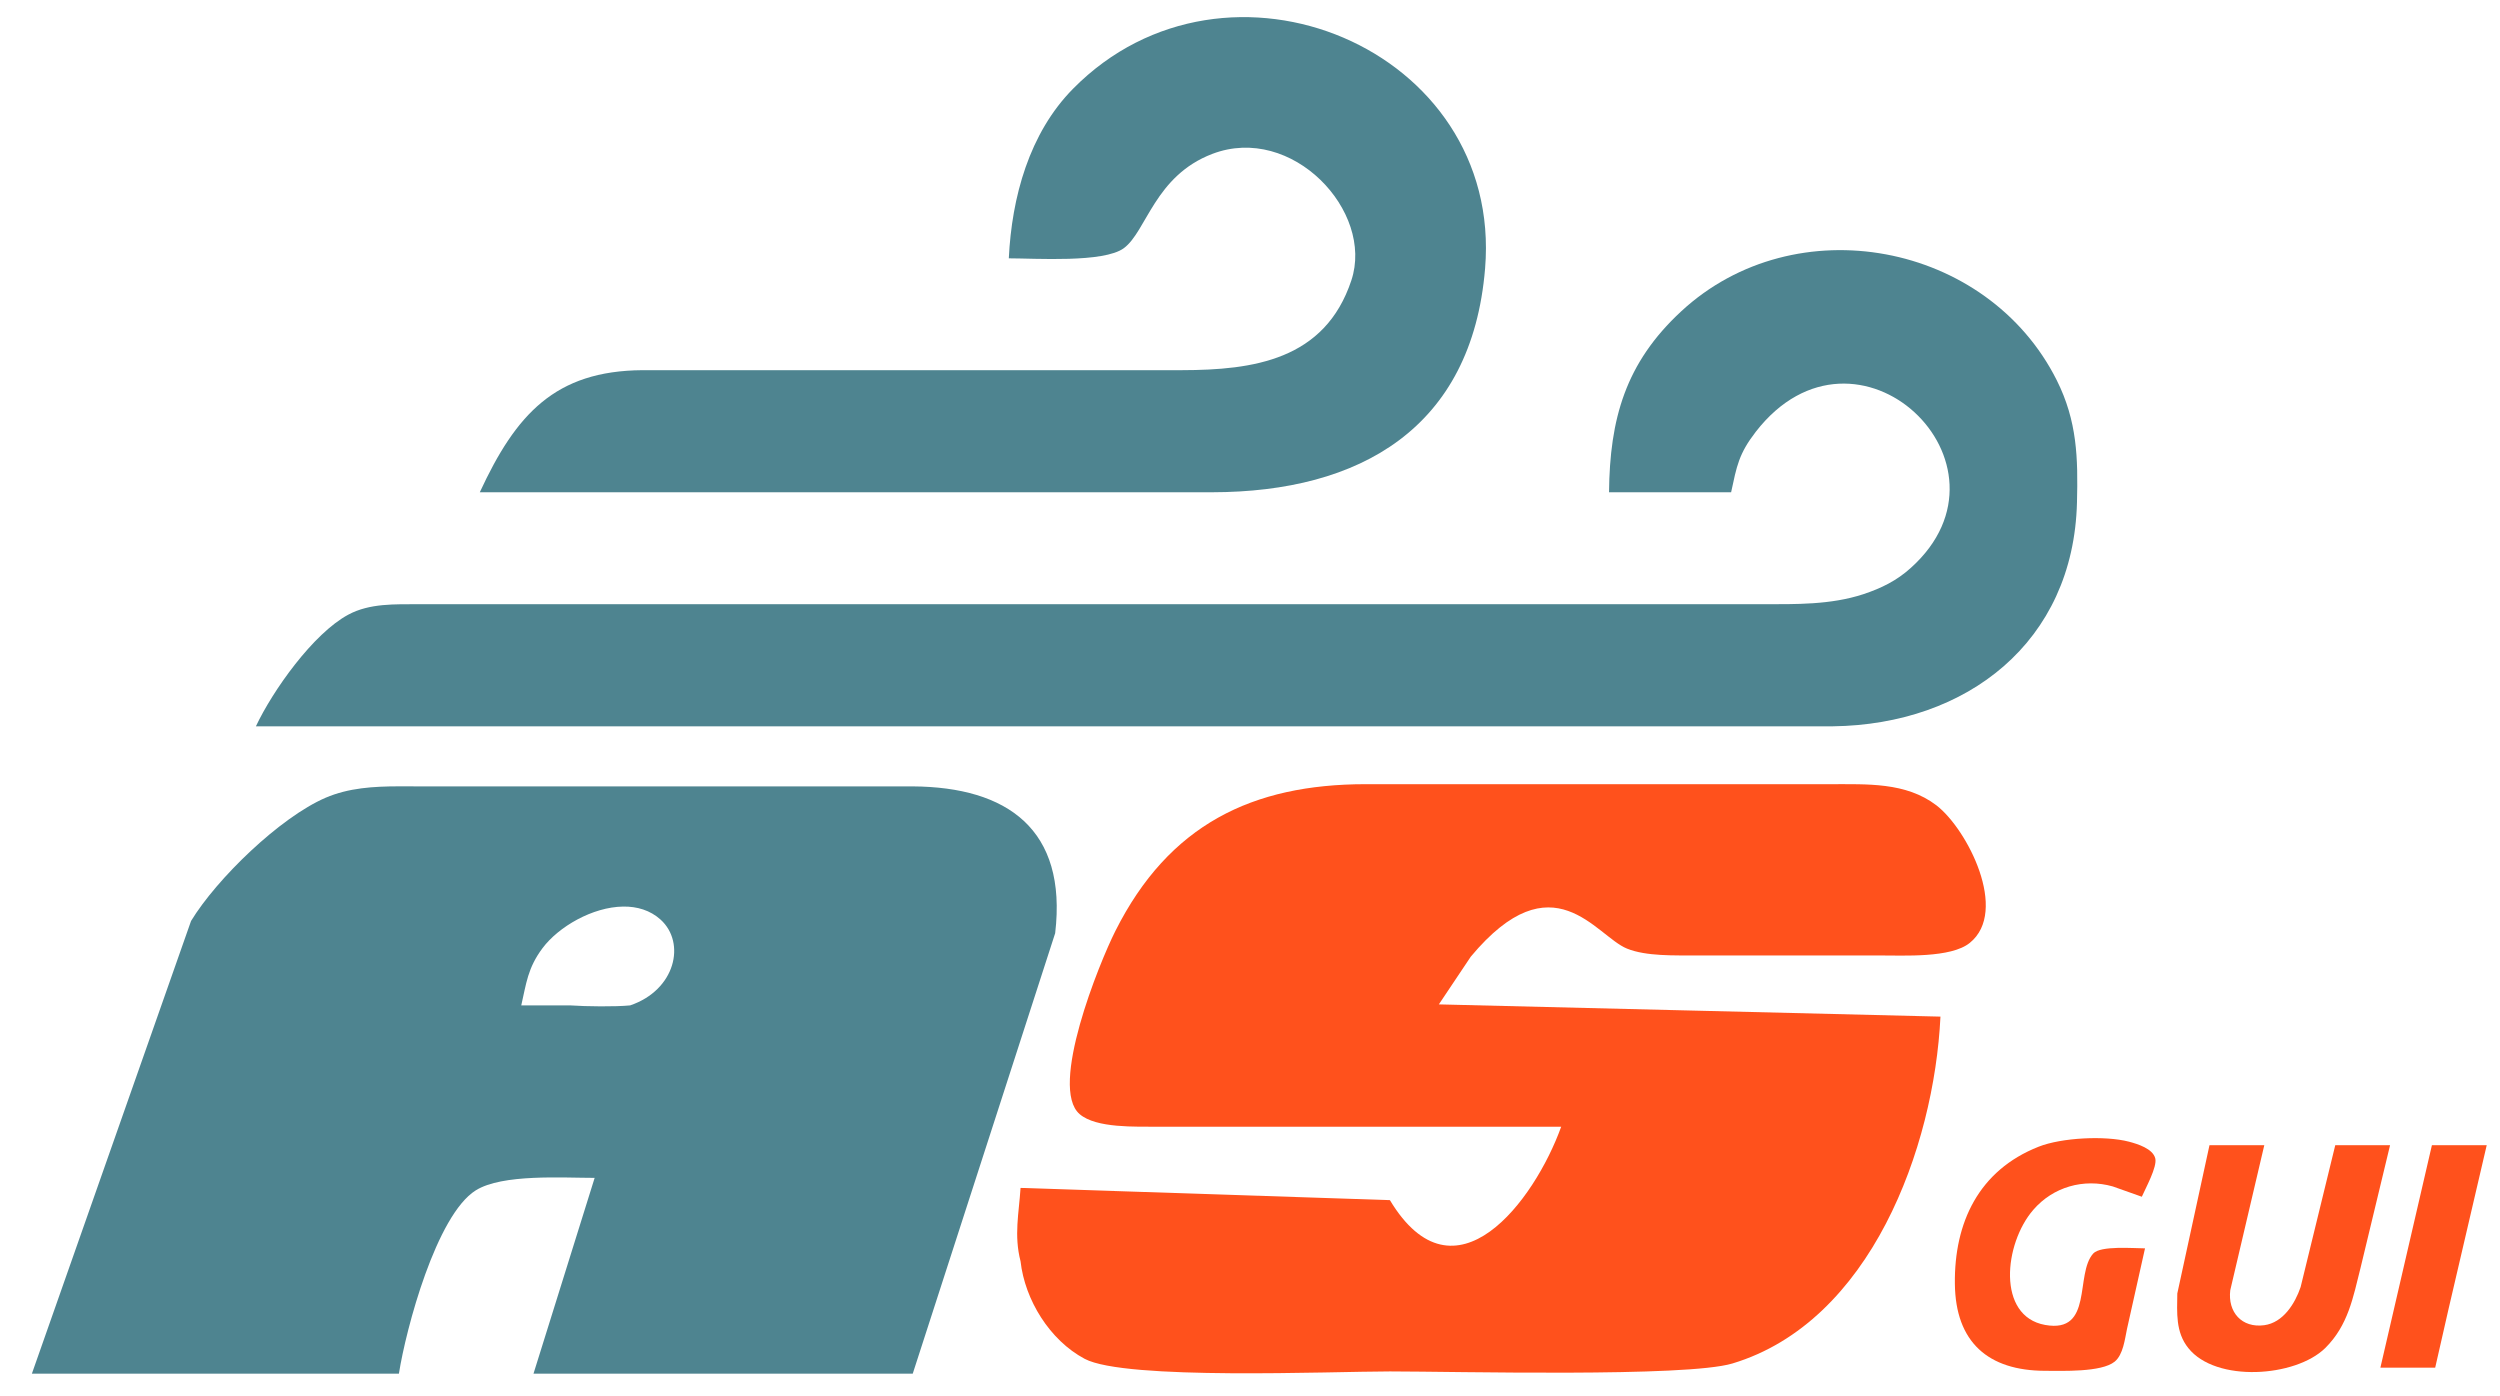
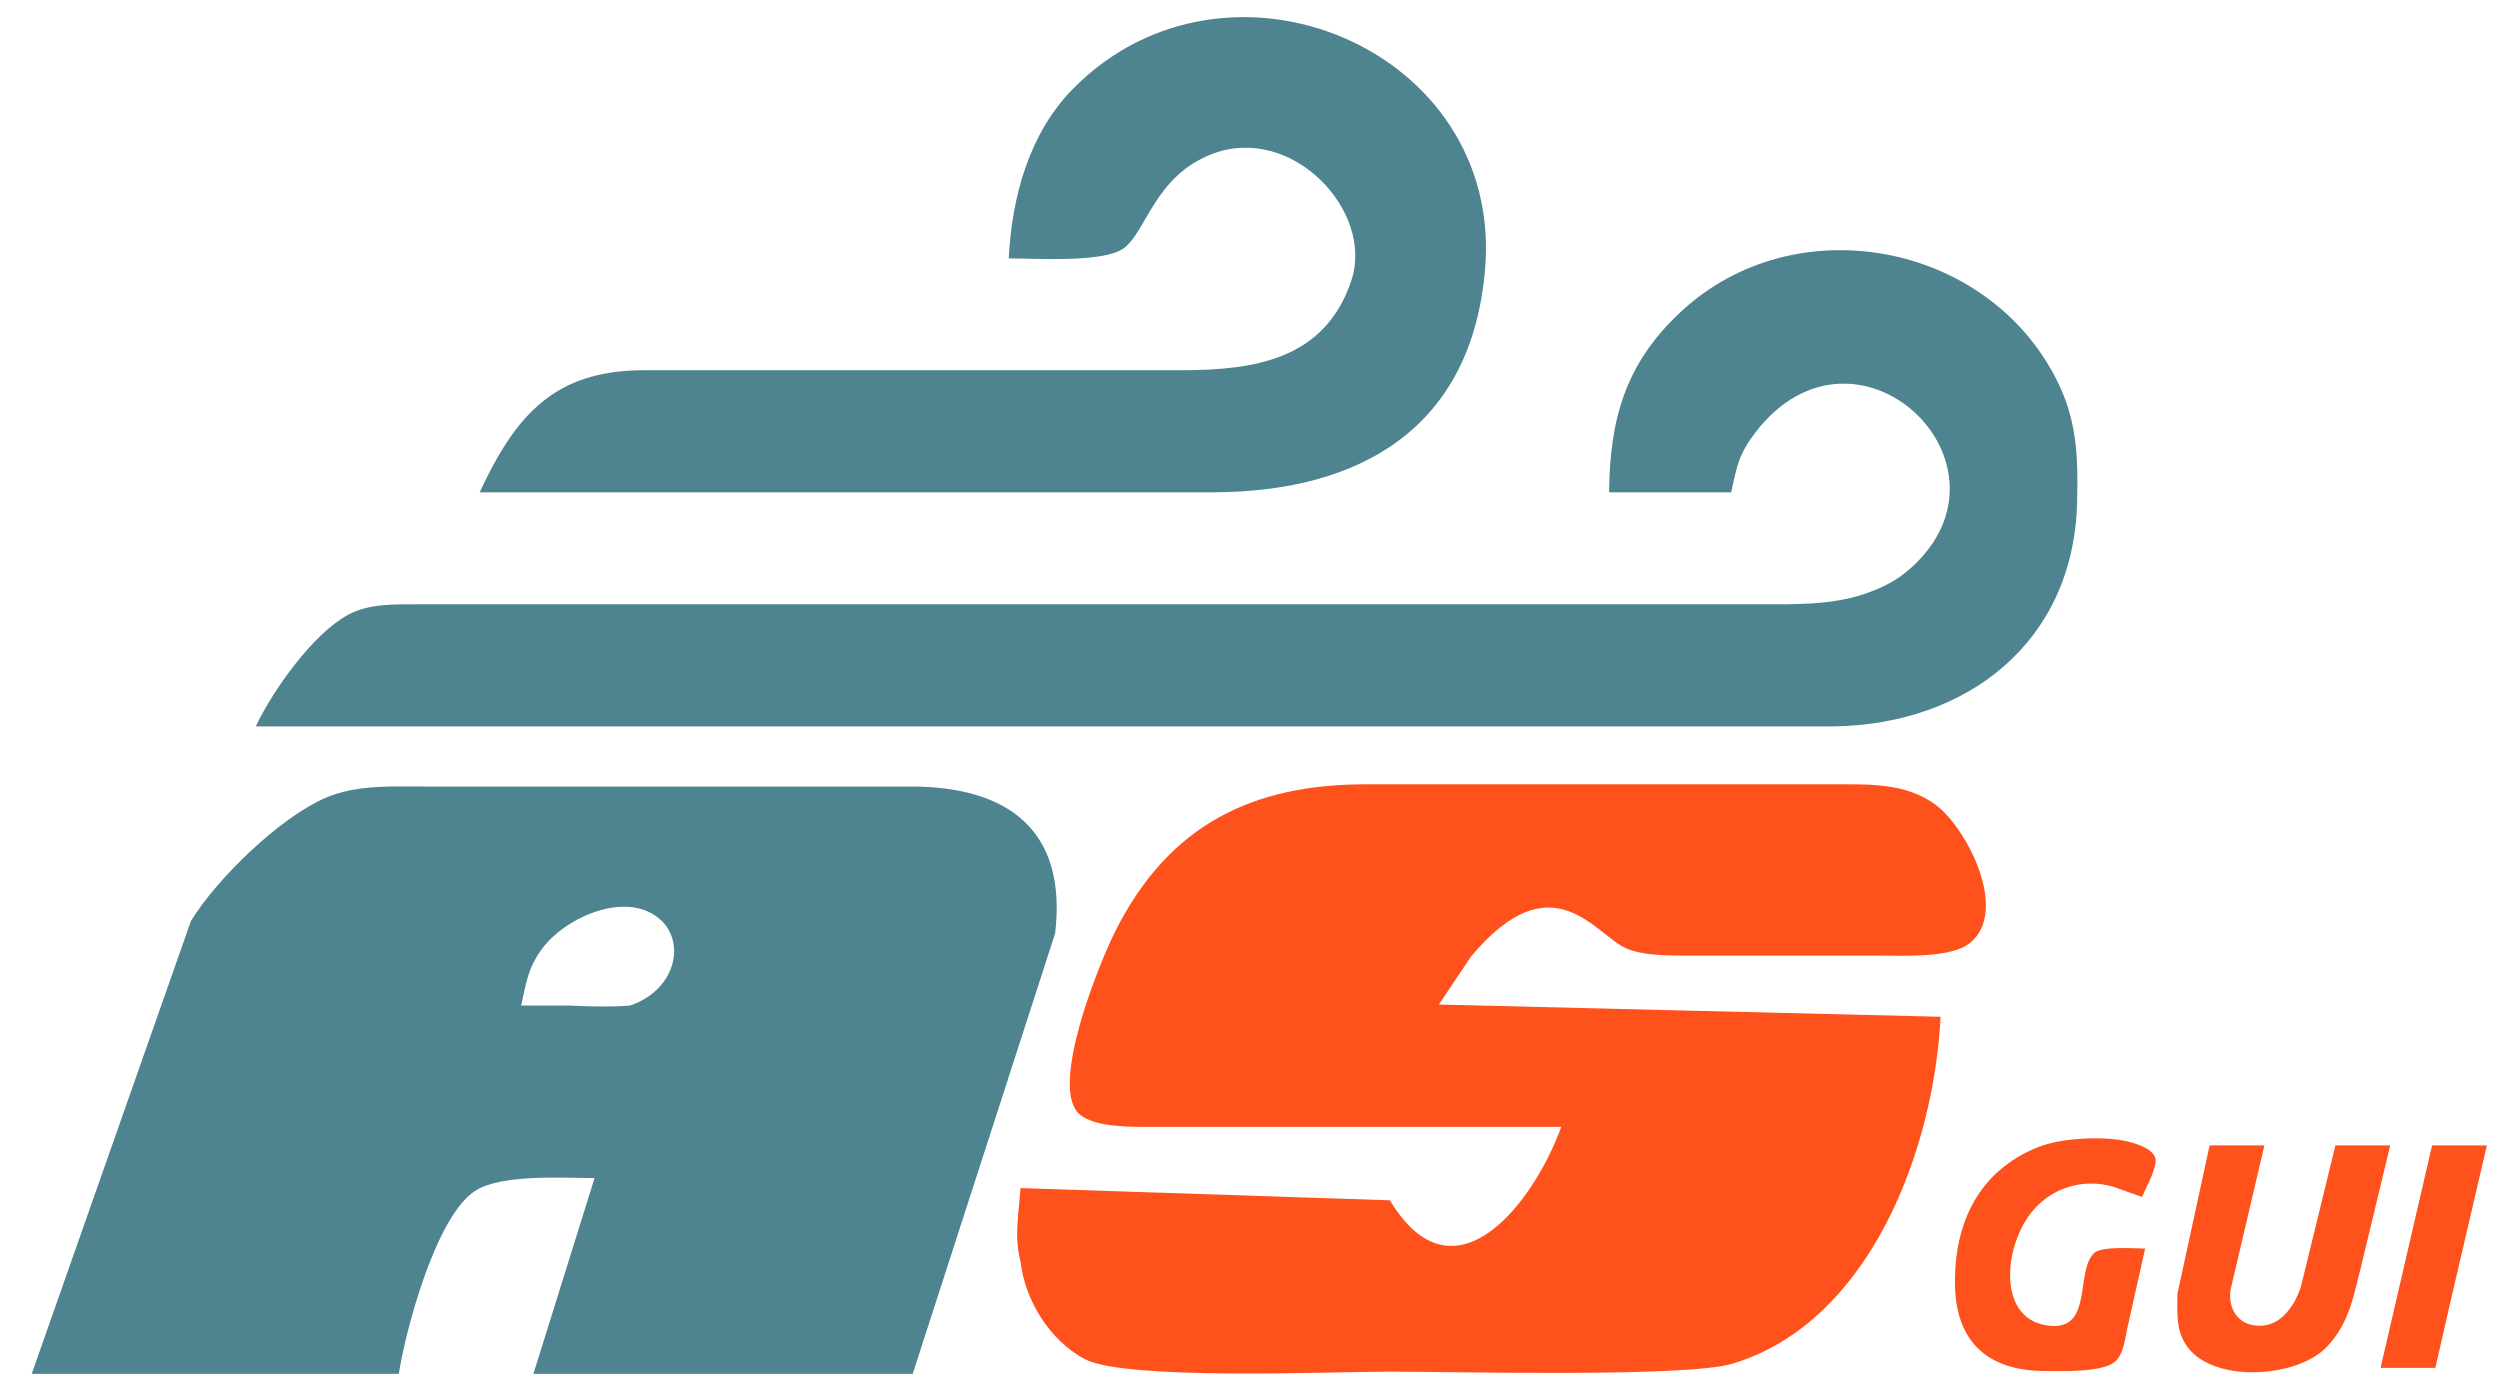
- <svg xmlns="http://www.w3.org/2000/svg" width="4in" height="2.233in" viewBox="0 0 1200 670" version="1.1" id="svg876">
-   <defs id="defs880" />
-   <path style="fill:#4e8490;fill-opacity:1;fill-rule:evenodd;stroke:none;stroke-width:1" d="m 484.21,124.02 c 12.8,0 45.52,2.24 55.21,-4.87 10.92,-8.05 14.8,-34.71 42.52,-45.28 38.18,-14.57 77.77,27.48 66.72,60.73 -12.68,38.29 -47.1,43.05 -81.4,43.11 0,0 -258.9,0 -258.9,0 -41.99,0.29 -60.79,21.2 -78.11,58.61 0,0 351.63,0 351.63,0 C 652.72,236.21 706.52,205.66 712.86,128.9 721.61,23.12 588.7,-32.03 515.1,42.56 493.96,63.94 485.62,94.77 484.21,124.02 Z" id="path913" />
-   <path style="fill:#4e8490;fill-opacity:1;fill-rule:evenodd;stroke:none;stroke-width:1;stroke-opacity:1" d="m 772.36,236.32 c 0,0 58.61,0 58.61,0 2.71,-12.57 3.65,-18.44 11.87,-29.07 48.34,-62.2 129.92,15.51 74.41,65.37 -6.81,6.17 -14.15,9.75 -22.78,12.63 -15.75,5.17 -32.43,4.81 -48.81,4.81 0,0 -532.42,0 -532.42,0 0,0 -112.3,0 -112.3,0 -11.34,0.06 -23.5,-0.52 -33.78,5 -16.91,9.04 -36.35,36.53 -44.4,53.62 0,0 757.08,0 757.08,0 64.26,-0.82 115.53,-40.41 117.17,-107.48 0.53,-21.32 0.12,-39 -9.69,-58.62 -33.3,-66.43 -125.57,-83.81 -180.31,-33.12 -26.84,24.84 -34.3,51.74 -34.65,86.86 z" id="path911" />
-   <path style="fill:#4e8490;fill-opacity:1;fill-rule:nonzero;stroke:none;stroke-width:0.32" d="M 61.189 120.799 C 57.367 120.813 53.574 121.018 49.979 122.557 C 42.948 125.6 33.287 134.978 29.322 141.48 L 4.871 211.023 L 61.254 211.023 C 62.345 204.067 67.023 186.646 73.059 182.867 C 77.135 180.314 86.422 180.949 91.324 180.949 L 81.93 211.023 L 140.191 211.023 L 162.07 143.359 C 163.949 127.385 154.7 120.903 140.191 120.807 L 65.014 120.807 C 63.74 120.811 62.463 120.794 61.189 120.799 z M 95.699 139.27 C 97.831 139.241 99.854 139.826 101.457 141.277 C 105.387 144.845 103.731 152.102 96.777 154.451 C 94.521 154.675 90.01 154.621 87.568 154.451 L 80.049 154.451 C 80.82 151.104 81.027 148.717 83.318 145.654 C 85.787 142.359 91.009 139.331 95.699 139.27 z " transform="matrix(3.125005,0,0,3.125005,-8.711187e-4,0)" id="path909" />
-   <path style="fill:#ff511c;fill-opacity:1;fill-rule:evenodd;stroke:none;stroke-width:1" d="m 749.39,540.91 c -12.74,35.48 -51.1,86.93 -82.23,35.24 0,0 -177.31,-5.87 -177.31,-5.87 -0.77,12.16 -3.23,22.73 0,35.24 2.05,18.44 13.98,37.88 30.77,46.81 19.44,10.4 118.53,6.05 146.54,6.05 31.02,0 142.32,2.88 164.46,-3.82 66.31,-19.97 96.79,-103.43 99.85,-166.51 0,0 -240.81,-5.87 -240.81,-5.87 0,0 15.33,-22.91 15.33,-22.91 39.52,-47.39 60.02,-9.92 75,-3.87 9.28,3.76 23.02,3.23 33.01,3.29 0,0 88.1,0 88.1,0 11.51,-0.06 34.36,1.35 43.46,-6.05 18.86,-15.22 -1.17,-54.57 -16.03,-66.02 -14.69,-11.22 -33.42,-10.1 -50.92,-10.16 0,0 -223.19,0 -223.19,0 -54.21,0.06 -94.33,19.32 -120.05,70.48 -7.76,15.39 -32.01,75.18 -17.15,87.92 7.98,6.88 27.25,5.94 37.35,6.05 0,0 193.82,0 193.82,0 z" id="path905" />
-   <path style="fill:#ff511c;fill-opacity:1;fill-rule:evenodd;stroke:none;stroke-width:1" d="m 1029.67,599.3 c -5.41,0 -21.32,-1.41 -24.85,2.47 -8.92,9.87 0.24,38.47 -23.08,34.3 -23.38,-4.17 -19.73,-39.12 -5.7,-55.27 9.46,-10.98 24.2,-15.21 38.18,-11.22 0,0 13.92,4.94 13.92,4.94 1.82,-4.17 7.46,-14.34 6.46,-18.39 -1.17,-4.7 -8.46,-6.93 -12.63,-8.04 -11.45,-3 -32.36,-1.94 -43.34,2.4 -28.78,11.34 -40.59,36.42 -40.24,65.84 0.3,28.02 15.98,41.71 43.35,41.76 8.16,0 27.02,0.77 33.36,-4.4 4.11,-3.35 4.88,-10.81 5.93,-15.74 0,0 8.64,-38.65 8.64,-38.65 z" id="path903" />
-   <path style="fill:#ff511c;fill-opacity:1;fill-rule:evenodd;stroke:none;stroke-width:1" d="m 1060.62,549.79 c 0,0 -15.45,71.18 -15.45,71.18 -0.11,9.23 -0.88,18.51 5.29,26.2 13.21,16.62 51.39,14.04 65.72,0 11.04,-10.93 13.39,-24.32 16.98,-38.59 0,0 14.15,-58.79 14.15,-58.79 0,0 -26.31,0 -26.31,0 0,0 -16.62,68.07 -16.62,68.07 -2.71,7.99 -8.4,17.09 -17.45,18.33 -10.8,1.46 -17.62,-6.29 -16.33,-16.8 0,0 16.33,-69.6 16.33,-69.6 0,0 -26.31,0 -26.31,0 z" id="path901" />
-   <path style="fill:#ff511c;fill-opacity:1;fill-rule:evenodd;stroke:none;stroke-width:1" d="m 1167.4,549.79 c 0,0 -24.73,106.78 -24.73,106.78 0,0 26.31,0 26.31,0 0,0 6.35,-27.9 6.35,-27.9 0,0 18.38,-78.88 18.38,-78.88 0,0 -26.31,0 -26.31,0 z" id="GUI" />
+ <svg xmlns="http://www.w3.org/2000/svg" id="svg876" width="4in" height="214.4" version="1.1" viewBox="0 0 1200 670">
+   <path style="fill:#4e8490;fill-opacity:1;fill-rule:evenodd;stroke:none;stroke-width:1" id="path913" d="m 484.21,124.02 c 12.8,0 45.52,2.24 55.21,-4.87 10.92,-8.05 14.8,-34.71 42.52,-45.28 38.18,-14.57 77.77,27.48 66.72,60.73 -12.68,38.29 -47.1,43.05 -81.4,43.11 0,0 -258.9,0 -258.9,0 -41.99,0.29 -60.79,21.2 -78.11,58.61 0,0 351.63,0 351.63,0 C 652.72,236.21 706.52,205.66 712.86,128.9 721.61,23.12 588.7,-32.03 515.1,42.56 493.96,63.94 485.62,94.77 484.21,124.02 Z" />
+   <path style="fill:#4e8490;fill-opacity:1;fill-rule:evenodd;stroke:none;stroke-width:1;stroke-opacity:1" id="path911" d="m 772.36,236.32 c 0,0 58.61,0 58.61,0 2.71,-12.57 3.65,-18.44 11.87,-29.07 48.34,-62.2 129.92,15.51 74.41,65.37 -6.81,6.17 -14.15,9.75 -22.78,12.63 -15.75,5.17 -32.43,4.81 -48.81,4.81 0,0 -532.42,0 -532.42,0 0,0 -112.3,0 -112.3,0 -11.34,0.06 -23.5,-0.52 -33.78,5 -16.91,9.04 -36.35,36.53 -44.4,53.62 0,0 757.08,0 757.08,0 64.26,-0.82 115.53,-40.41 117.17,-107.48 0.53,-21.32 0.12,-39 -9.69,-58.62 -33.3,-66.43 -125.57,-83.81 -180.31,-33.12 -26.84,24.84 -34.3,51.74 -34.65,86.86 z" />
+   <path style="fill:#4e8490;fill-opacity:1;fill-rule:nonzero;stroke:none;stroke-width:.32" id="path909" d="M 61.189 120.799 C 57.367 120.813 53.574 121.018 49.979 122.557 C 42.948 125.6 33.287 134.978 29.322 141.48 L 4.871 211.023 L 61.254 211.023 C 62.345 204.067 67.023 186.646 73.059 182.867 C 77.135 180.314 86.422 180.949 91.324 180.949 L 81.93 211.023 L 140.191 211.023 L 162.07 143.359 C 163.949 127.385 154.7 120.903 140.191 120.807 L 65.014 120.807 C 63.74 120.811 62.463 120.794 61.189 120.799 z M 95.699 139.27 C 97.831 139.241 99.854 139.826 101.457 141.277 C 105.387 144.845 103.731 152.102 96.777 154.451 C 94.521 154.675 90.01 154.621 87.568 154.451 L 80.049 154.451 C 80.82 151.104 81.027 148.717 83.318 145.654 C 85.787 142.359 91.009 139.331 95.699 139.27 z" transform="matrix(3.125005,0,0,3.125005,-8.711187e-4,0)" />
+   <path style="fill:#ff511c;fill-opacity:1;fill-rule:evenodd;stroke:none;stroke-width:1" id="path905" d="m 749.39,540.91 c -12.74,35.48 -51.1,86.93 -82.23,35.24 0,0 -177.31,-5.87 -177.31,-5.87 -0.77,12.16 -3.23,22.73 0,35.24 2.05,18.44 13.98,37.88 30.77,46.81 19.44,10.4 118.53,6.05 146.54,6.05 31.02,0 142.32,2.88 164.46,-3.82 66.31,-19.97 96.79,-103.43 99.85,-166.51 0,0 -240.81,-5.87 -240.81,-5.87 0,0 15.33,-22.91 15.33,-22.91 39.52,-47.39 60.02,-9.92 75,-3.87 9.28,3.76 23.02,3.23 33.01,3.29 0,0 88.1,0 88.1,0 11.51,-0.06 34.36,1.35 43.46,-6.05 18.86,-15.22 -1.17,-54.57 -16.03,-66.02 -14.69,-11.22 -33.42,-10.1 -50.92,-10.16 0,0 -223.19,0 -223.19,0 -54.21,0.06 -94.33,19.32 -120.05,70.48 -7.76,15.39 -32.01,75.18 -17.15,87.92 7.98,6.88 27.25,5.94 37.35,6.05 0,0 193.82,0 193.82,0 z" />
+   <path style="fill:#ff511c;fill-opacity:1;fill-rule:evenodd;stroke:none;stroke-width:1" id="path903" d="m 1029.67,599.3 c -5.41,0 -21.32,-1.41 -24.85,2.47 -8.92,9.87 0.24,38.47 -23.08,34.3 -23.38,-4.17 -19.73,-39.12 -5.7,-55.27 9.46,-10.98 24.2,-15.21 38.18,-11.22 0,0 13.92,4.94 13.92,4.94 1.82,-4.17 7.46,-14.34 6.46,-18.39 -1.17,-4.7 -8.46,-6.93 -12.63,-8.04 -11.45,-3 -32.36,-1.94 -43.34,2.4 -28.78,11.34 -40.59,36.42 -40.24,65.84 0.3,28.02 15.98,41.71 43.35,41.76 8.16,0 27.02,0.77 33.36,-4.4 4.11,-3.35 4.88,-10.81 5.93,-15.74 0,0 8.64,-38.65 8.64,-38.65 z" />
+   <path style="fill:#ff511c;fill-opacity:1;fill-rule:evenodd;stroke:none;stroke-width:1" id="path901" d="m 1060.62,549.79 c 0,0 -15.45,71.18 -15.45,71.18 -0.11,9.23 -0.88,18.51 5.29,26.2 13.21,16.62 51.39,14.04 65.72,0 11.04,-10.93 13.39,-24.32 16.98,-38.59 0,0 14.15,-58.79 14.15,-58.79 0,0 -26.31,0 -26.31,0 0,0 -16.62,68.07 -16.62,68.07 -2.71,7.99 -8.4,17.09 -17.45,18.33 -10.8,1.46 -17.62,-6.29 -16.33,-16.8 0,0 16.33,-69.6 16.33,-69.6 0,0 -26.31,0 -26.31,0 z" />
+   <path style="fill:#ff511c;fill-opacity:1;fill-rule:evenodd;stroke:none;stroke-width:1" id="GUI" d="m 1167.4,549.79 c 0,0 -24.73,106.78 -24.73,106.78 0,0 26.31,0 26.31,0 0,0 6.35,-27.9 6.35,-27.9 0,0 18.38,-78.88 18.38,-78.88 0,0 -26.31,0 -26.31,0 z" />
</svg>
